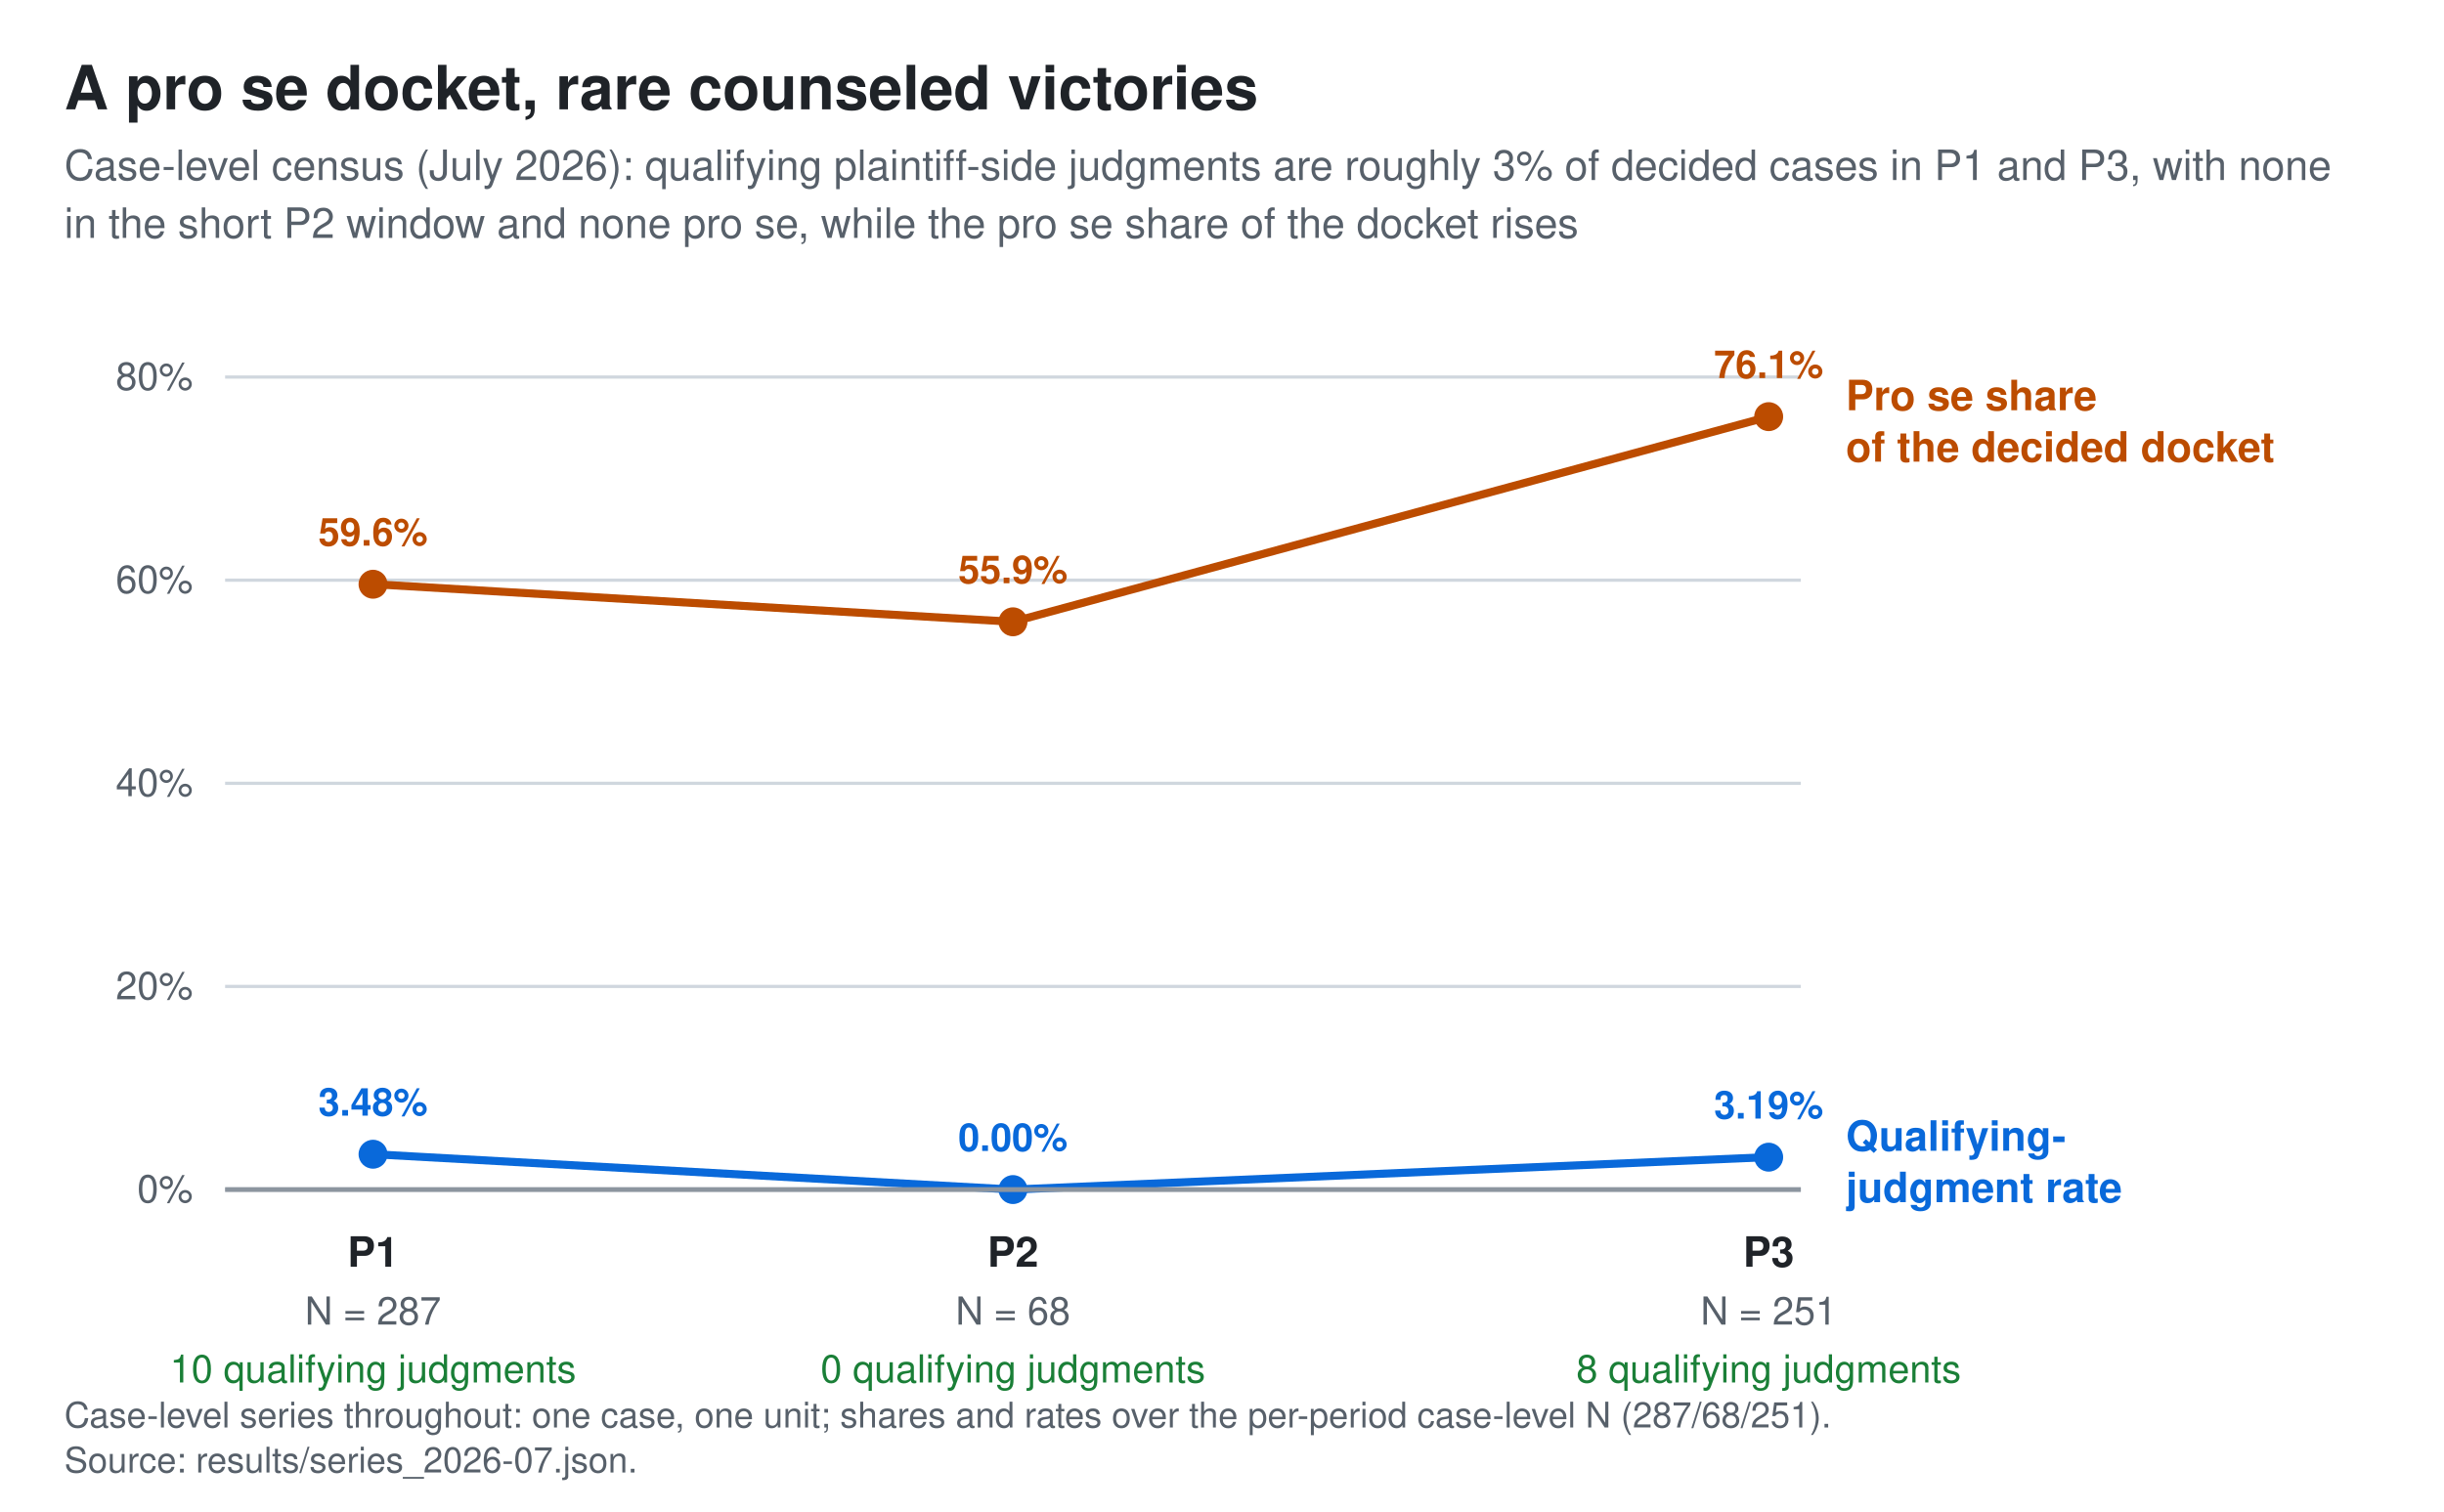
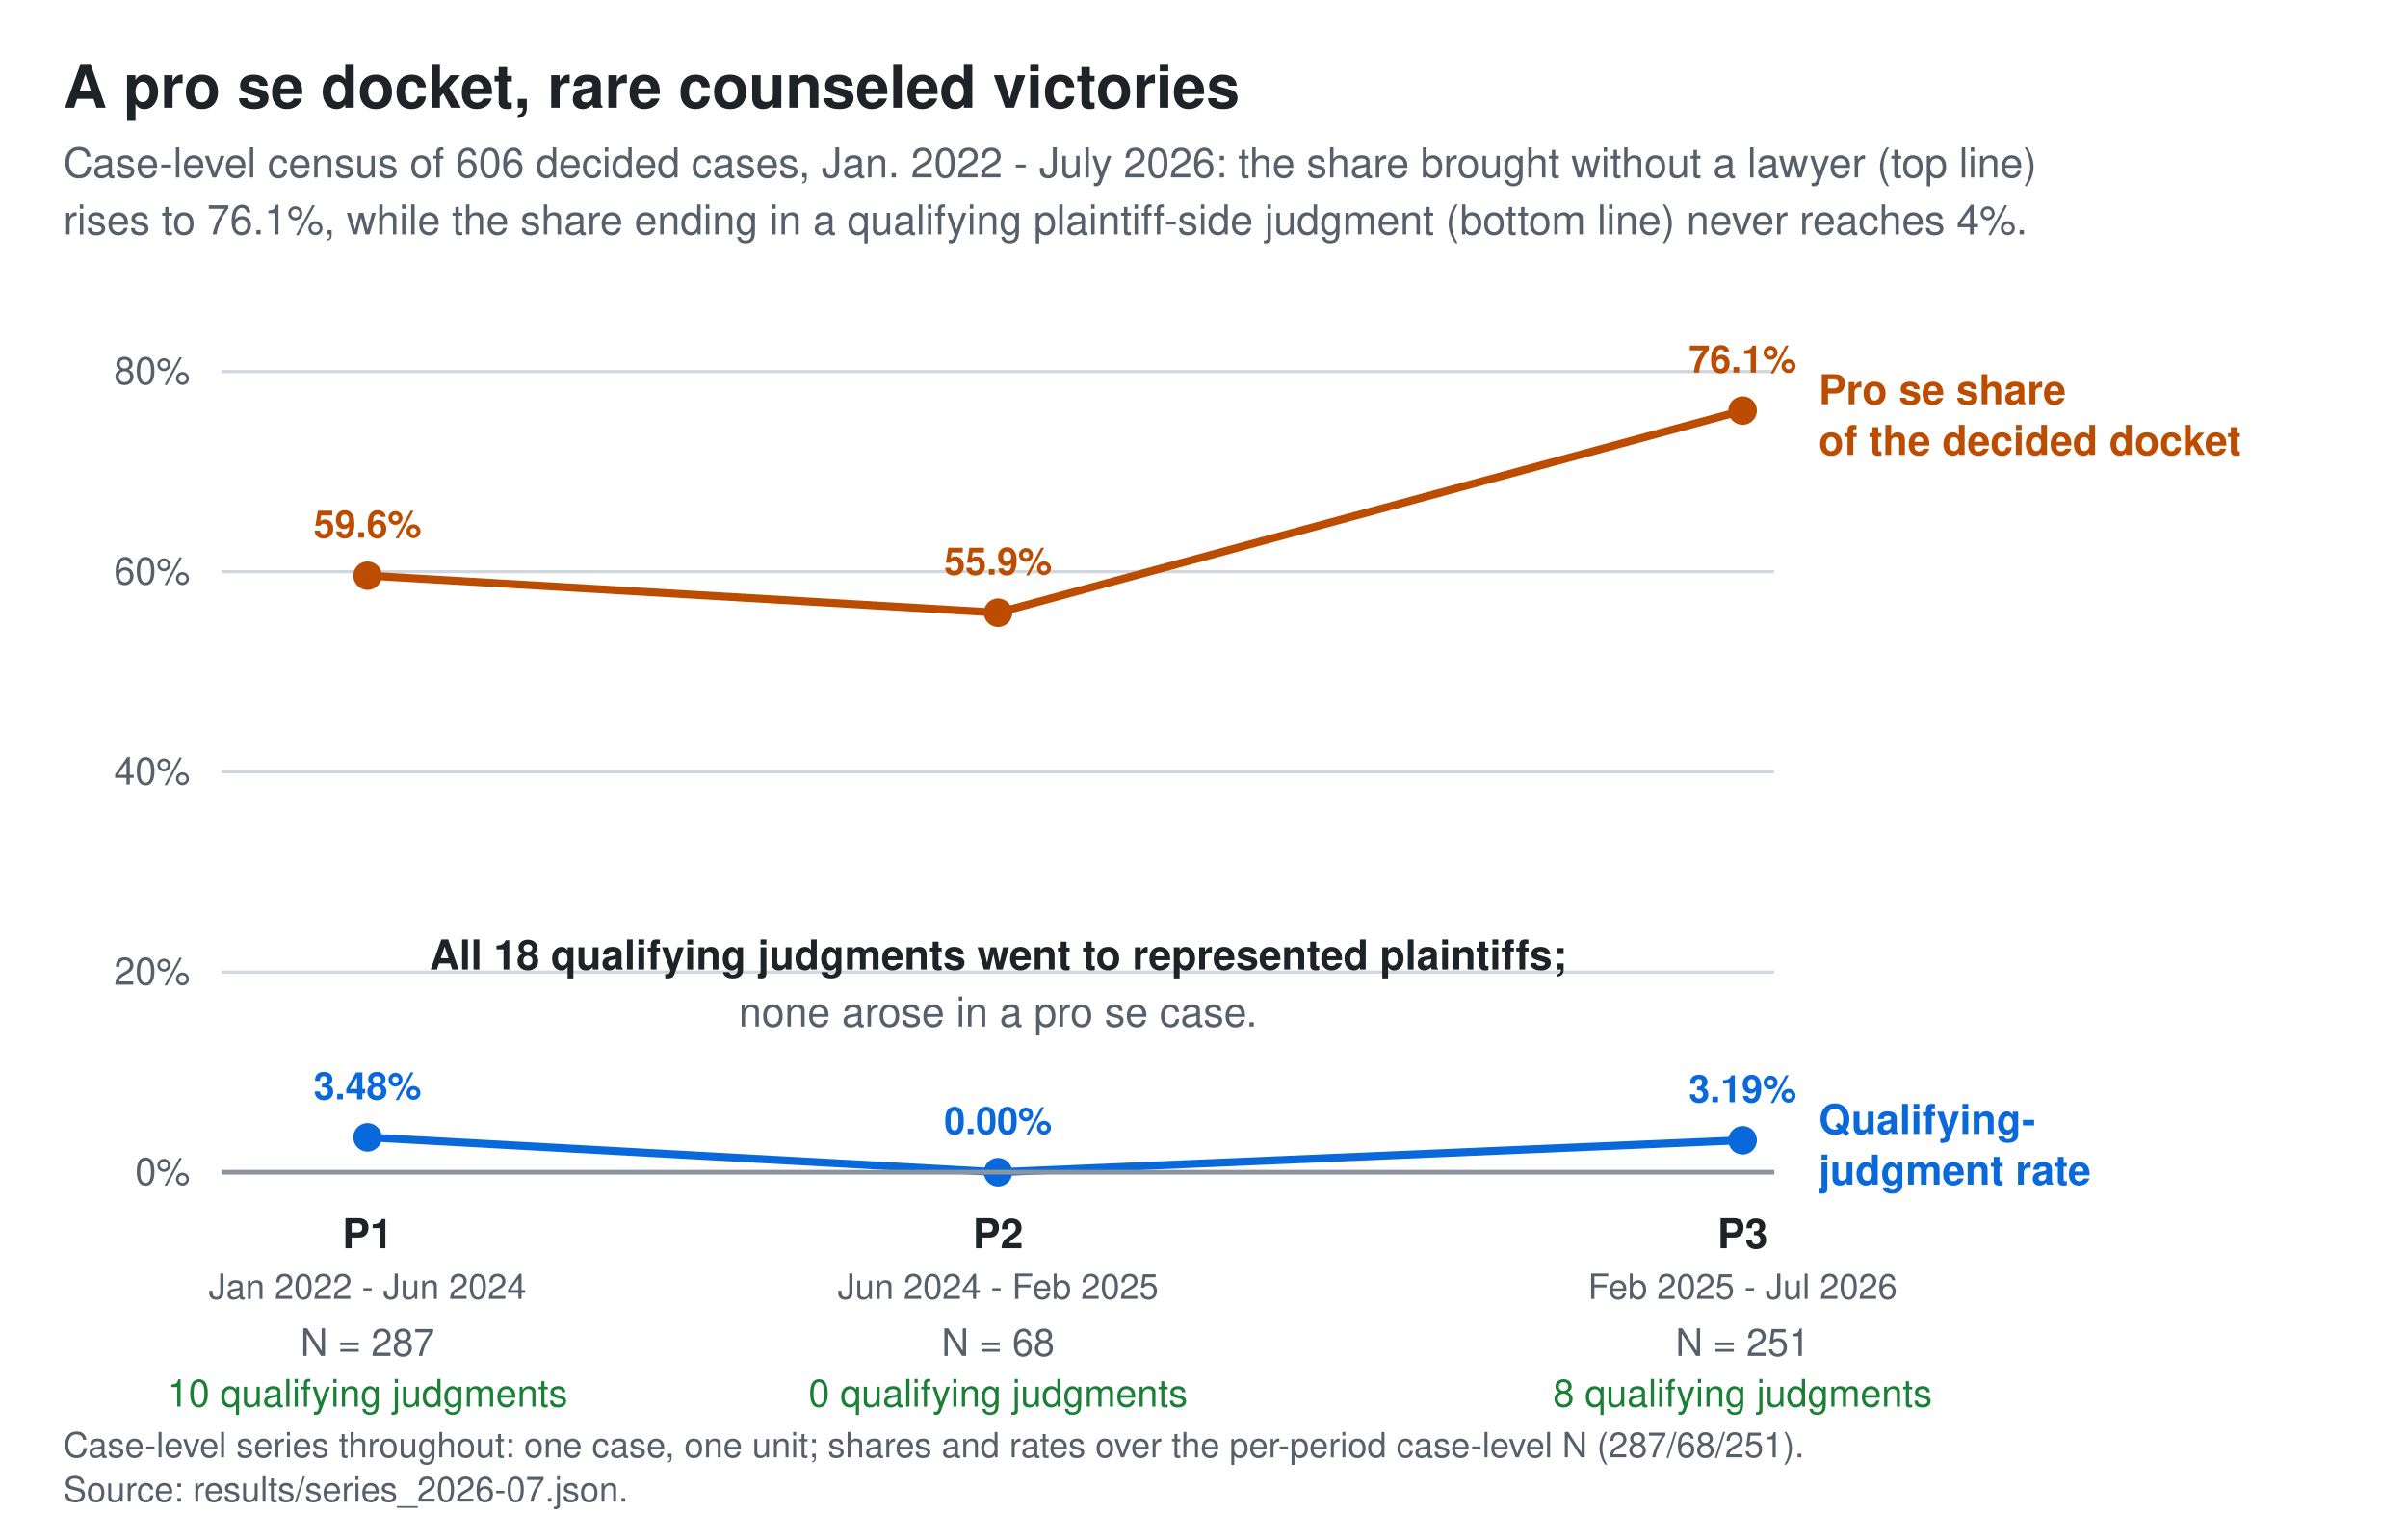
- <svg xmlns="http://www.w3.org/2000/svg" viewBox="0 0 760 470" width="760" height="470" role="img">
+ <svg xmlns="http://www.w3.org/2000/svg" viewBox="0 0 760 486" width="760" height="486" role="img">
  <g font-family="Helvetica, Arial, sans-serif">
    <text x="20" y="34" font-size="19" fill="#1f2328" text-anchor="start" font-weight="bold">A pro se docket, rare counseled victories</text>
-     <text x="20" y="56" font-size="13" fill="#57606a" text-anchor="start">Case-level census (July 2026): qualifying plaintiff-side judgments are roughly 3% of decided cases in P1 and P3, with none</text>
-     <text x="20" y="74" font-size="13" fill="#57606a" text-anchor="start">in the short P2 window and none pro se, while the pro se share of the docket rises</text>
+     <text x="20" y="56" font-size="13" fill="#57606a" text-anchor="start">Case-level census of 606 decided cases, Jan. 2022 - July 2026: the share brought without a lawyer (top line)</text>
+     <text x="20" y="74" font-size="13" fill="#57606a" text-anchor="start">rises to 76.1%, while the share ending in a qualifying plaintiff-side judgment (bottom line) never reaches 4%.</text>
    <line x1="70" y1="370.0" x2="560" y2="370.0" stroke="#d0d7de" stroke-width="1" />
    <text x="60" y="374.0" font-size="12" fill="#57606a" text-anchor="end">0%</text>
    <line x1="70" y1="306.818" x2="560" y2="306.818" stroke="#d0d7de" stroke-width="1" />
    <text x="60" y="310.818" font-size="12" fill="#57606a" text-anchor="end">20%</text>
    <line x1="70" y1="243.636" x2="560" y2="243.636" stroke="#d0d7de" stroke-width="1" />
    <text x="60" y="247.636" font-size="12" fill="#57606a" text-anchor="end">40%</text>
    <line x1="70" y1="180.455" x2="560" y2="180.455" stroke="#d0d7de" stroke-width="1" />
    <text x="60" y="184.455" font-size="12" fill="#57606a" text-anchor="end">60%</text>
    <line x1="70" y1="117.273" x2="560" y2="117.273" stroke="#d0d7de" stroke-width="1" />
    <text x="60" y="121.273" font-size="12" fill="#57606a" text-anchor="end">80%</text>
    <text x="116" y="394" font-size="13" fill="#1f2328" text-anchor="middle" font-weight="bold">P1</text>
-     <text x="116" y="412" font-size="12" fill="#57606a" text-anchor="middle">N = 287</text>
-     <text x="116" y="430" font-size="12" fill="#1a7f37" text-anchor="middle">10 qualifying judgments</text>
+     <text x="116" y="410" font-size="11" fill="#57606a" text-anchor="middle">Jan 2022 - Jun 2024</text>
+     <text x="116" y="428" font-size="12" fill="#57606a" text-anchor="middle">N = 287</text>
+     <text x="116" y="444" font-size="12" fill="#1a7f37" text-anchor="middle">10 qualifying judgments</text>
    <text x="315.0" y="394" font-size="13" fill="#1f2328" text-anchor="middle" font-weight="bold">P2</text>
-     <text x="315.0" y="412" font-size="12" fill="#57606a" text-anchor="middle">N = 68</text>
-     <text x="315.0" y="430" font-size="12" fill="#1a7f37" text-anchor="middle">0 qualifying judgments</text>
+     <text x="315.0" y="410" font-size="11" fill="#57606a" text-anchor="middle">Jun 2024 - Feb 2025</text>
+     <text x="315.0" y="428" font-size="12" fill="#57606a" text-anchor="middle">N = 68</text>
+     <text x="315.0" y="444" font-size="12" fill="#1a7f37" text-anchor="middle">0 qualifying judgments</text>
    <text x="550" y="394" font-size="13" fill="#1f2328" text-anchor="middle" font-weight="bold">P3</text>
-     <text x="550" y="412" font-size="12" fill="#57606a" text-anchor="middle">N = 251</text>
-     <text x="550" y="430" font-size="12" fill="#1a7f37" text-anchor="middle">8 qualifying judgments</text>
+     <text x="550" y="410" font-size="11" fill="#57606a" text-anchor="middle">Feb 2025 - Jul 2026</text>
+     <text x="550" y="428" font-size="12" fill="#57606a" text-anchor="middle">N = 251</text>
+     <text x="550" y="444" font-size="12" fill="#1a7f37" text-anchor="middle">8 qualifying judgments</text>
    <polyline points="116.0,181.7 315.0,193.4 550.0,129.6" fill="none" stroke="#bc4c00" stroke-width="2.5" />
    <circle cx="116" cy="181.718" r="4.5" fill="#bc4c00" />
    <text x="116" y="169.718" font-size="12" fill="#bc4c00" text-anchor="middle" font-weight="bold">59.6%</text>
    <circle cx="315.0" cy="193.407" r="4.5" fill="#bc4c00" />
    <text x="315.0" y="181.407" font-size="12" fill="#bc4c00" text-anchor="middle" font-weight="bold">55.9%</text>
    <circle cx="550" cy="129.593" r="4.5" fill="#bc4c00" />
    <text x="550" y="117.593" font-size="12" fill="#bc4c00" text-anchor="middle" font-weight="bold">76.1%</text>
    <text x="574" y="127.593" font-size="13" fill="#bc4c00" text-anchor="start" font-weight="bold">Pro se share</text>
    <text x="574" y="143.593" font-size="13" fill="#bc4c00" text-anchor="start" font-weight="bold">of the decided docket</text>
    <polyline points="116.0,359.0 315.0,370.0 550.0,359.9" fill="none" stroke="#0969da" stroke-width="2.5" />
    <circle cx="116" cy="359.006" r="4.5" fill="#0969da" />
    <text x="116" y="347.006" font-size="12" fill="#0969da" text-anchor="middle" font-weight="bold">3.48%</text>
    <circle cx="315.0" cy="370.0" r="4.5" fill="#0969da" />
    <text x="315.0" y="358.0" font-size="12" fill="#0969da" text-anchor="middle" font-weight="bold">0.00%</text>
    <circle cx="550" cy="359.923" r="4.5" fill="#0969da" />
    <text x="550" y="347.923" font-size="12" fill="#0969da" text-anchor="middle" font-weight="bold">3.19%</text>
    <text x="574" y="357.923" font-size="13" fill="#0969da" text-anchor="start" font-weight="bold">Qualifying-</text>
    <text x="574" y="373.923" font-size="13" fill="#0969da" text-anchor="start" font-weight="bold">judgment rate</text>
+     <text x="315.0" y="306" font-size="13" fill="#1f2328" text-anchor="middle" font-weight="bold">All 18 qualifying judgments went to represented plaintiffs;</text>
+     <text x="315.0" y="324" font-size="13" fill="#57606a" text-anchor="middle">none arose in a pro se case.</text>
    <line x1="70" y1="370" x2="560" y2="370" stroke="#8c959f" stroke-width="1.5" />
-     <text x="20" y="444" font-size="11" fill="#57606a" text-anchor="start">Case-level series throughout: one case, one unit; shares and rates over the per-period case-level N (287/68/251).</text>
-     <text x="20" y="458" font-size="11" fill="#57606a" text-anchor="start">Source: results/series_2026-07.json.</text>
+     <text x="20" y="460" font-size="11" fill="#57606a" text-anchor="start">Case-level series throughout: one case, one unit; shares and rates over the per-period case-level N (287/68/251).</text>
+     <text x="20" y="474" font-size="11" fill="#57606a" text-anchor="start">Source: results/series_2026-07.json.</text>
  </g>
</svg>
